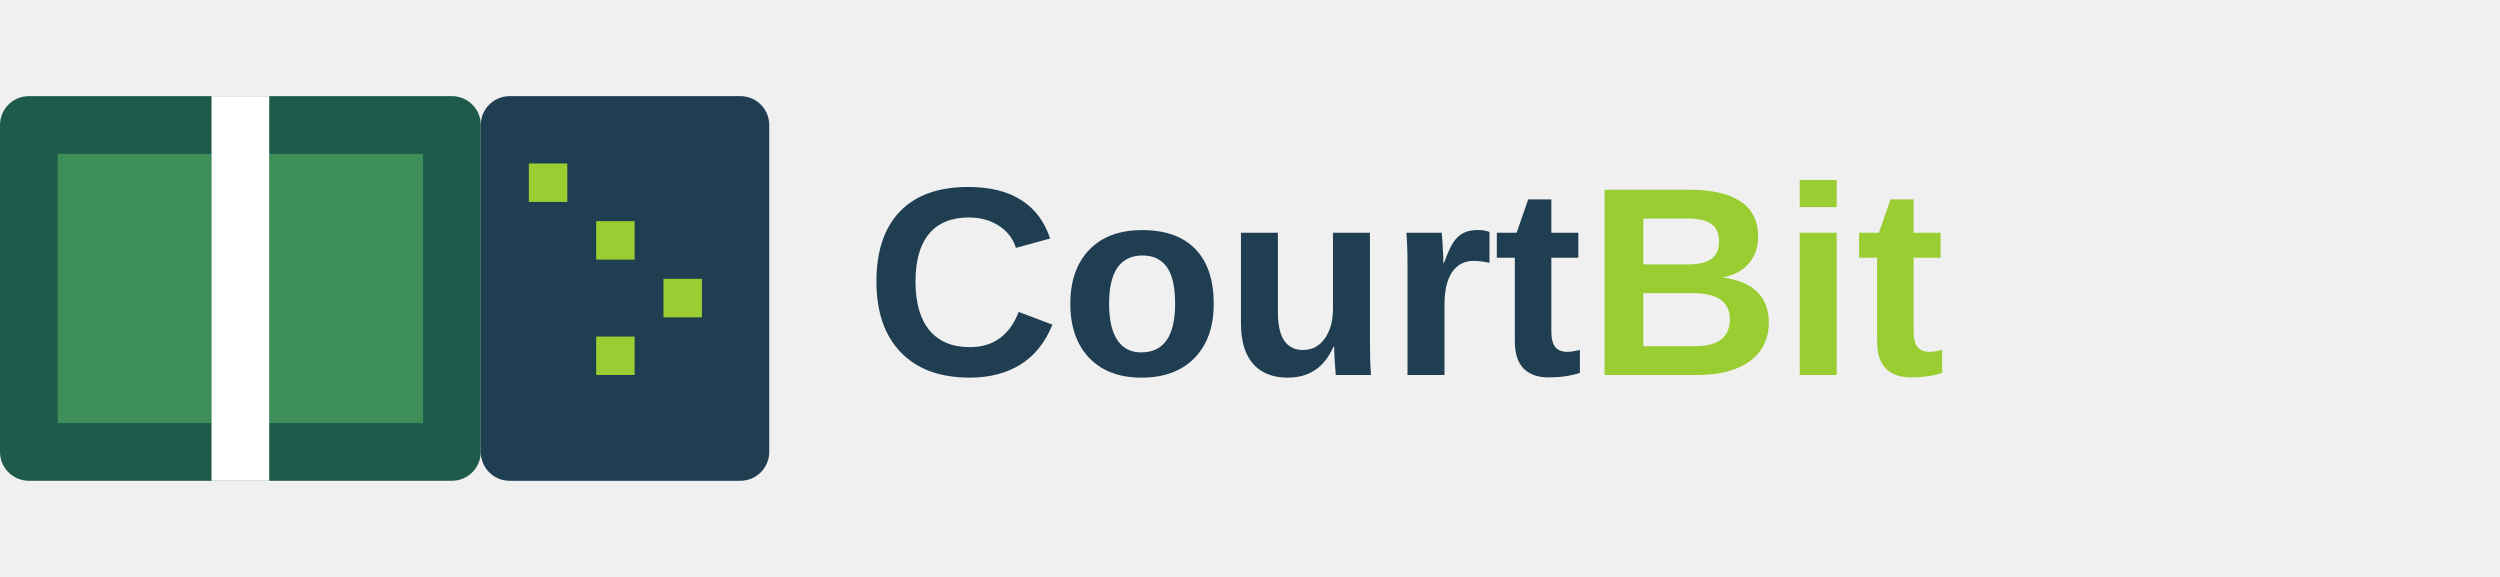
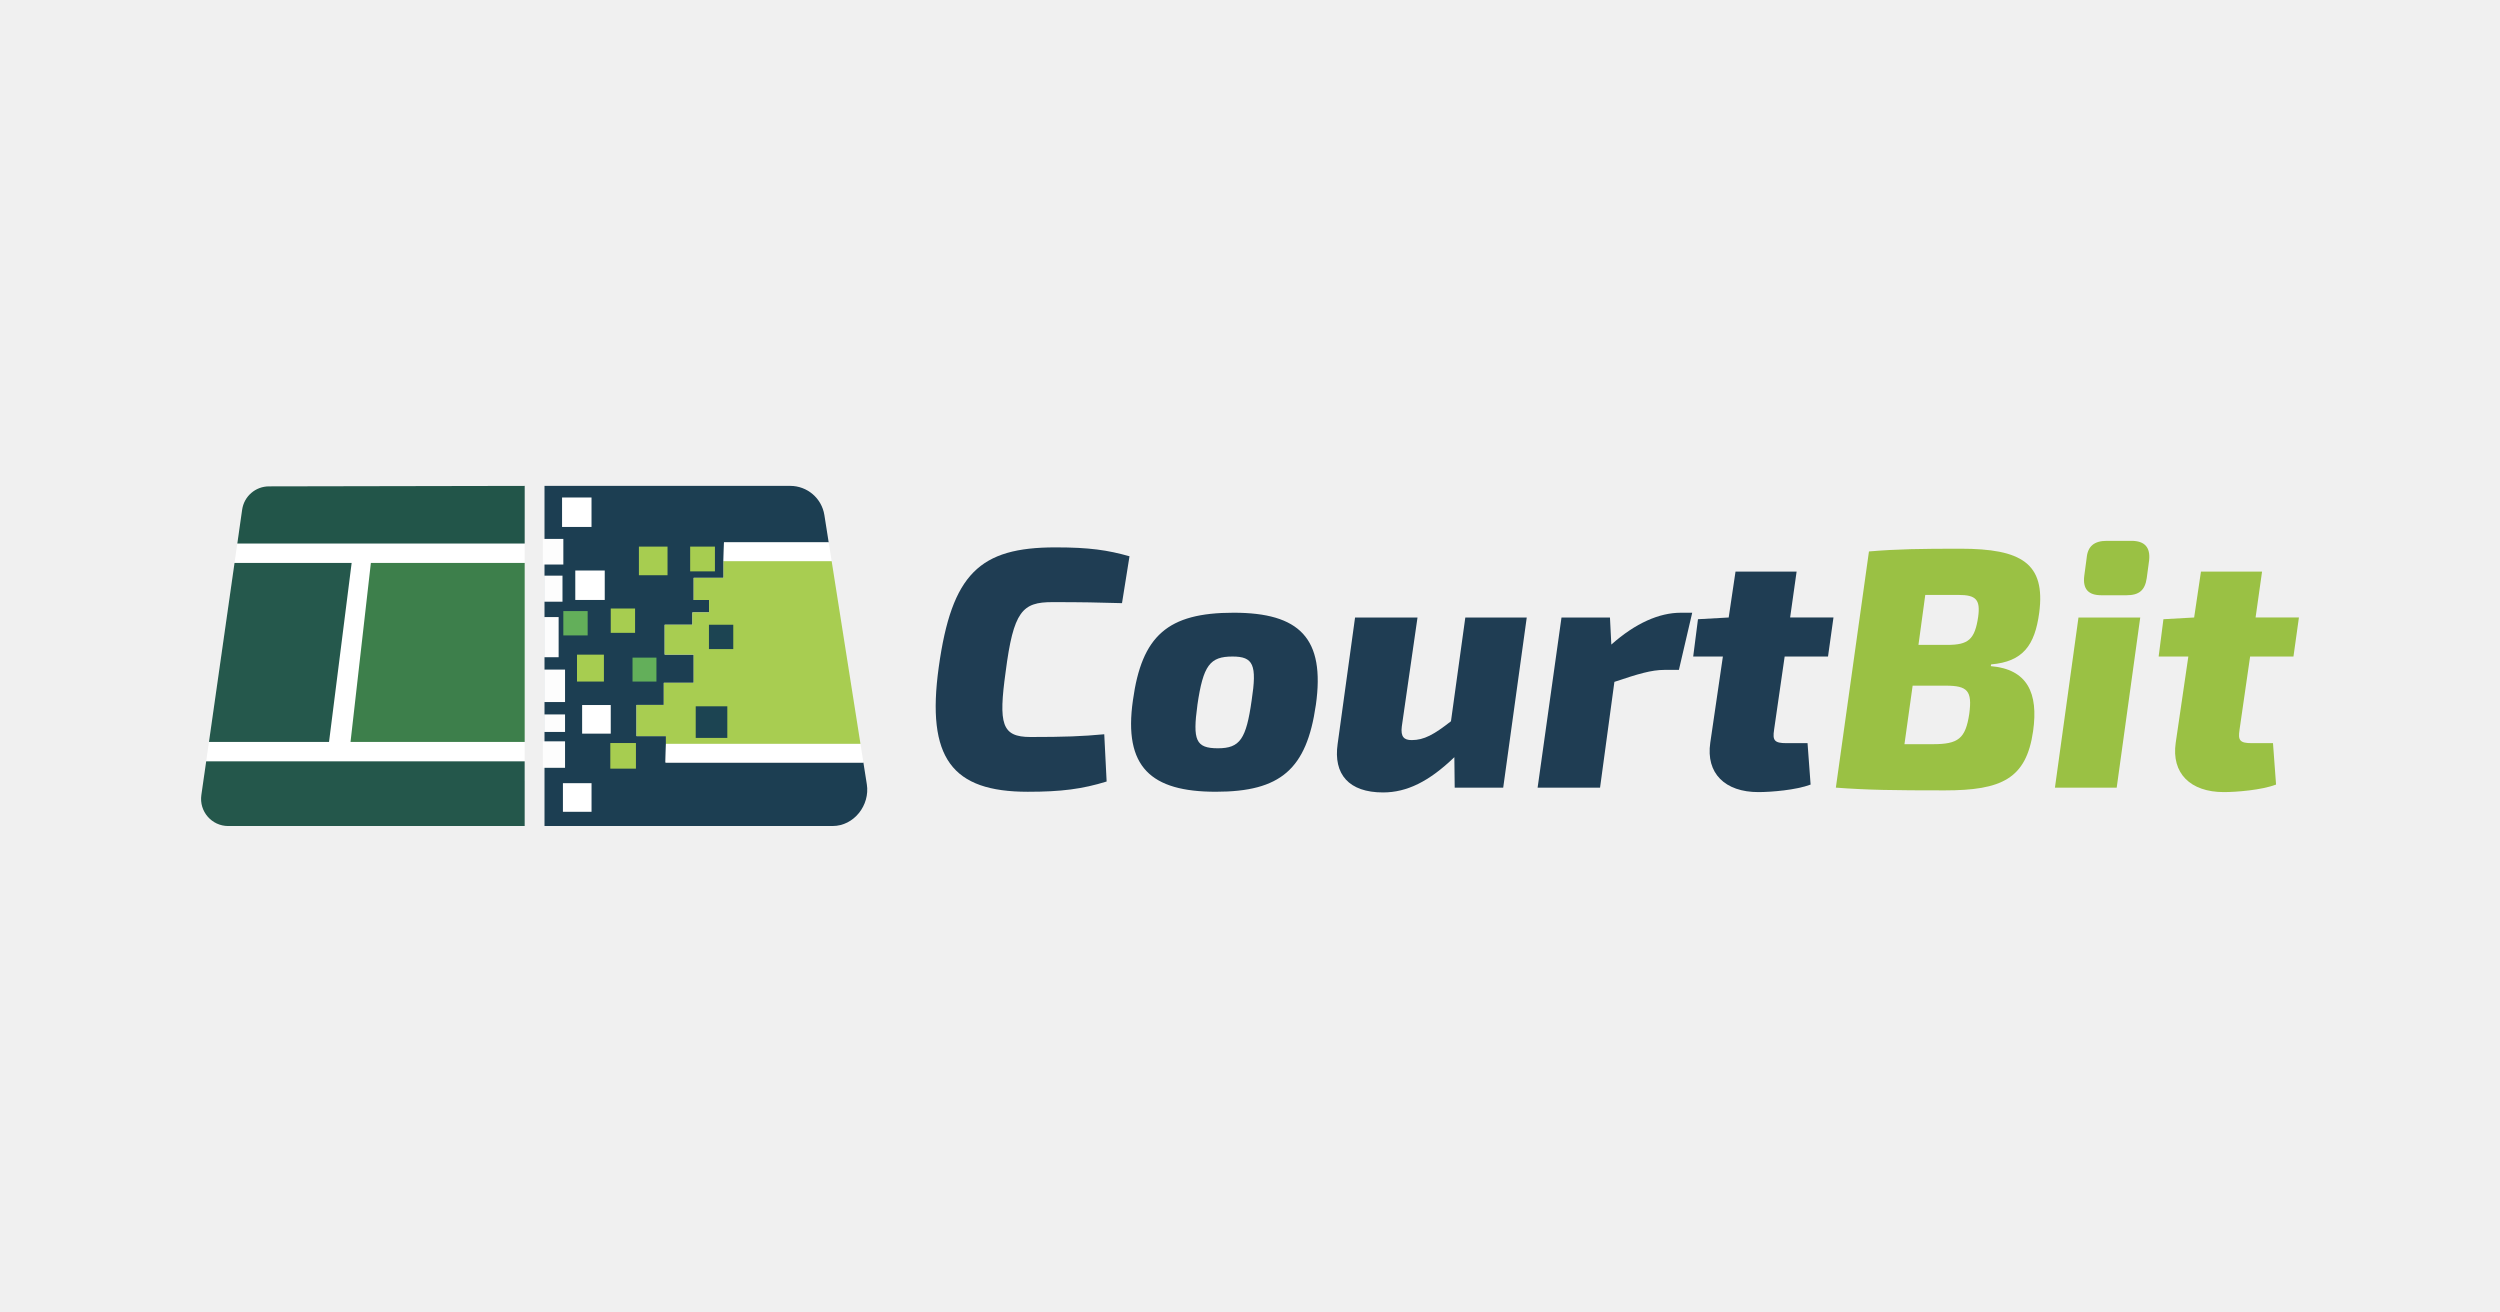
- <svg xmlns="http://www.w3.org/2000/svg" width="520" height="120" viewBox="0 0 520 120" fill="none">
-   <rect x="0" y="20" width="100" height="80" rx="6" fill="#1F5B4A" />
-   <rect x="12" y="32" width="32" height="56" fill="#3E8E5A" />
-   <rect x="56" y="32" width="32" height="56" fill="#3E8E5A" />
-   <rect x="44" y="20" width="12" height="80" fill="#FFFFFF" />
-   <rect x="100" y="20" width="60" height="80" rx="6" fill="#1F3E52" />
-   <rect x="110" y="34" width="8" height="8" fill="#9ACD32" />
-   <rect x="124" y="46" width="8" height="8" fill="#9ACD32" />
-   <rect x="138" y="58" width="8" height="8" fill="#9ACD32" />
-   <rect x="124" y="70" width="8" height="8" fill="#9ACD32" />
-   <text x="180" y="78" font-family="Arial, Helvetica, sans-serif" font-size="56" font-weight="700" fill="#1F3E52">
-     Court
-   </text>
-   <text x="330" y="78" font-family="Arial, Helvetica, sans-serif" font-size="56" font-weight="700" fill="#9ACD32">
-     Bit
-   </text>
+ <svg xmlns="http://www.w3.org/2000/svg" id="Capa_1" version="1.1" viewBox="0 0 1166.24 612">
+   <defs>
+     <style>
+       .st0 {
+         fill: #a7cd50;
+       }
+ 
+       .st1 {
+         fill: #1c3e52;
+       }
+ 
+       .st2 {
+         fill: #a8cd51;
+       }
+ 
+       .st3 {
+         fill: #63af5a;
+       }
+ 
+       .st4 {
+         fill: #9ac144;
+       }
+ 
+       .st5 {
+         fill: #3d7f4b;
+       }
+ 
+       .st6 {
+         fill: #24574b;
+       }
+ 
+       .st7 {
+         fill: #fff;
+       }
+ 
+       .st8 {
+         fill: #25584c;
+       }
+ 
+       .st9 {
+         fill: #1c4452;
+       }
+ 
+       .st10 {
+         fill: #1f3d53;
+       }
+ 
+       .st11 {
+         fill: #225549;
+       }
+ 
+       .st12 {
+         fill: #fdfdfd;
+       }
+     </style>
+   </defs>
+   <g>
+     <path class="st10" d="M526.91,259.49l-3.5,21.88c-11.14-.32-18.47-.48-32.48-.48s-18.15,4.15-21.81,32.58c-3.34,24.27-1.91,30.34,11.62,30.34,15.6,0,24.36-.32,34.39-1.28l1.11,22.04c-11.3,3.51-21.17,4.79-36.77,4.79-35.34,0-47.44-15.65-41.55-58.12,6.05-43.59,19.1-55.89,54.44-55.89,15.92,0,24.36,1.28,34.55,4.15Z" />
+     <path class="st10" d="M613.82,328.95c-4.3,29.86-16.4,40.4-46.64,40.4s-43.14-11.5-38.68-42.64c4.14-30.18,16.24-40.88,46.96-40.88s42.82,11.82,38.37,43.11ZM558.58,328.95c-2.23,16.29-.8,20.12,9.55,20.12s13.21-4.31,15.76-22.36c2.55-16.61.8-20.44-8.92-20.44-10.51,0-13.69,3.99-16.4,22.67Z" />
+     <path class="st10" d="M701.22,367.43h-22.61l-.16-14.21c-11.78,11.34-22.13,16.45-33.27,16.45-15.92,0-23.24-8.46-21.17-22.67l8.12-58.92h29.13l-7.32,50.78c-.64,4.95,1.11,6.39,4.62,6.39,5.73,0,10.35-2.55,18.31-8.78l6.69-48.38h28.66l-10.98,79.36Z" />
+     <path class="st10" d="M783.2,312.5h-6.69c-6.21,0-12.42,1.92-23.4,5.59l-6.69,49.34h-29.13l11.14-79.36h22.61l.64,12.62c11.3-10.06,22.45-14.85,32.32-14.85h5.41l-6.21,26.67Z" />
+     <path class="st10" d="M827.61,340.45c-.8,4.95.16,6.23,5.73,6.23h9.87l1.43,19.32c-6.69,2.56-18.47,3.51-24.36,3.51-15.6,0-24.52-8.78-22.45-23l5.89-40.24h-13.85l2.23-17.41,14.33-.8,3.18-21.4h28.5l-3.02,21.4h20.22l-2.55,18.2h-20.22l-4.94,34.17Z" />
+     <path class="st4" d="M928.85,309.95l-.16.8c17.03,1.44,22.29,12.46,19.74,30.34-3.18,22.2-14.65,27.62-41.23,27.62-23.56,0-35.98-.16-50.78-1.28l15.44-110.18c13.05-1.12,24.36-1.28,42.66-1.28,28.34,0,39.8,6.71,36.77,29.86-2.07,15.33-7.64,22.83-22.45,24.11ZM907.68,319.85h-15.44l-3.82,27.31h13.21c11.94,0,15.28-2.56,17.03-14.21,1.43-10.7-.8-13.09-10.98-13.09ZM913.57,277.53h-15.44l-3.18,23.31h13.37c9.87,0,12.9-2.4,14.49-13.09,1.11-8.14-1.11-10.22-9.23-10.22Z" />
+     <path class="st4" d="M958.62,367.43l10.98-79.36h28.81l-10.98,79.36h-28.81ZM994.28,252.3c6.21,0,8.92,3.03,8.28,9.1l-1.12,8.3c-.8,5.59-3.5,7.98-9.39,7.98h-11.78c-6.05,0-8.76-2.87-7.96-9.1l1.11-8.3c.48-5.43,3.5-7.98,9.39-7.98h11.46Z" />
+     <path class="st4" d="M1044.74,340.45c-.8,4.95.16,6.23,5.73,6.23h9.87l1.43,19.32c-6.69,2.56-18.47,3.51-24.36,3.51-15.6,0-24.52-8.78-22.45-23l5.89-40.24h-13.85l2.23-17.41,14.33-.8,3.18-21.4h28.5l-3.02,21.4h20.22l-2.55,18.2h-20.22l-4.94,34.17Z" />
+   </g>
+   <g>
+     <g>
+       <polygon class="st7" points="244.77 242.39 244.77 364.33 95.29 361.4 111.58 247.35 161.75 235.23 244.77 242.39" />
+       <polygon class="st5" points="173.01 262.61 163.52 346.1 244.77 346.1 244.77 262.61 173.01 262.61" />
+       <path class="st6" d="M96.18,355.16l-2.25,15.72c-1.09,7.63,4.83,14.46,12.54,14.46h138.29v-30.18H96.18Z" />
+       <polygon class="st8" points="164.04 262.61 109.4 262.61 97.48 346.1 153.49 346.1 164.04 262.61" />
+       <path class="st11" d="M244.77,226.67l-119.29.22c-6.3.01-11.63,4.64-12.52,10.88l-2.26,15.8h134.07v-26.89Z" />
+     </g>
+     <g>
+       <g>
+         <path class="st1" d="M402.78,355.73h-92.32l.2-8.76v-3.58h-13.74v-14.53h12.74v-10.35h13.94v-13.14h-13.54v-13.93h12.94v-5.77h7.76v-5.77h-7.17v-10.35h13.94v-7.76l.2-8.76h48.85l-2.01-12.76c-1.24-7.84-8-13.61-15.93-13.61h-114.63v158.67h134.43c9.91,0,17.48-9.7,15.93-19.48l-1.6-10.12Z" />
+         <polygon class="st7" points="337.53 261.79 387.97 261.79 386.59 253.04 337.73 253.04 337.53 261.79" />
+         <polygon class="st7" points="310.65 346.97 310.46 355.73 402.78 355.73 401.4 346.97 310.65 346.97" />
+         <polygon class="st2" points="387.97 261.79 337.53 261.79 337.53 269.56 323.6 269.56 323.6 279.9 330.76 279.9 330.76 285.68 323 285.68 323 291.45 310.06 291.45 310.06 305.38 323.6 305.38 323.6 318.51 309.66 318.51 309.66 328.86 296.92 328.86 296.92 343.39 310.65 343.39 310.65 346.97 401.4 346.97 387.97 261.79" />
+       </g>
+       <rect class="st9" x="330.72" y="291.44" width="11.35" height="11.35" />
+       <rect class="st9" x="324.55" y="329.49" width="14.74" height="14.74" />
+       <rect class="st0" x="284.71" y="346.62" width="11.95" height="11.95" />
+       <rect class="st7" x="262.6" y="365.35" width="13.35" height="13.35" />
+       <rect class="st7" x="271.56" y="328.89" width="13.35" height="13.35" />
+       <rect class="st0" x="269.17" y="305.39" width="12.55" height="12.55" />
+       <rect class="st3" x="295.07" y="306.78" width="11.16" height="11.16" />
+       <rect class="st0" x="284.91" y="283.87" width="11.35" height="11.35" />
+       <rect class="st0" x="298.05" y="254.99" width="13.35" height="13.35" />
+       <rect class="st0" x="321.96" y="254.99" width="11.55" height="11.55" />
+       <rect class="st3" x="262.79" y="285.07" width="11.35" height="11.35" />
+       <rect class="st12" x="253.83" y="287.86" width="6.77" height="18.73" />
+       <rect class="st12" x="253.83" y="268.54" width="8.57" height="12.15" />
+       <rect class="st12" x="253.25" y="251.4" width="9.55" height="11.95" />
+       <rect class="st7" x="262.2" y="232.08" width="13.74" height="13.74" />
+       <rect class="st7" x="268.37" y="266.14" width="13.74" height="13.74" />
+       <rect class="st12" x="253.83" y="312.36" width="9.76" height="15.14" />
+       <rect class="st12" x="253.83" y="333.28" width="9.76" height="8.17" />
+       <rect class="st12" x="253.25" y="345.83" width="10.34" height="12.35" />
+     </g>
+   </g>
</svg>
